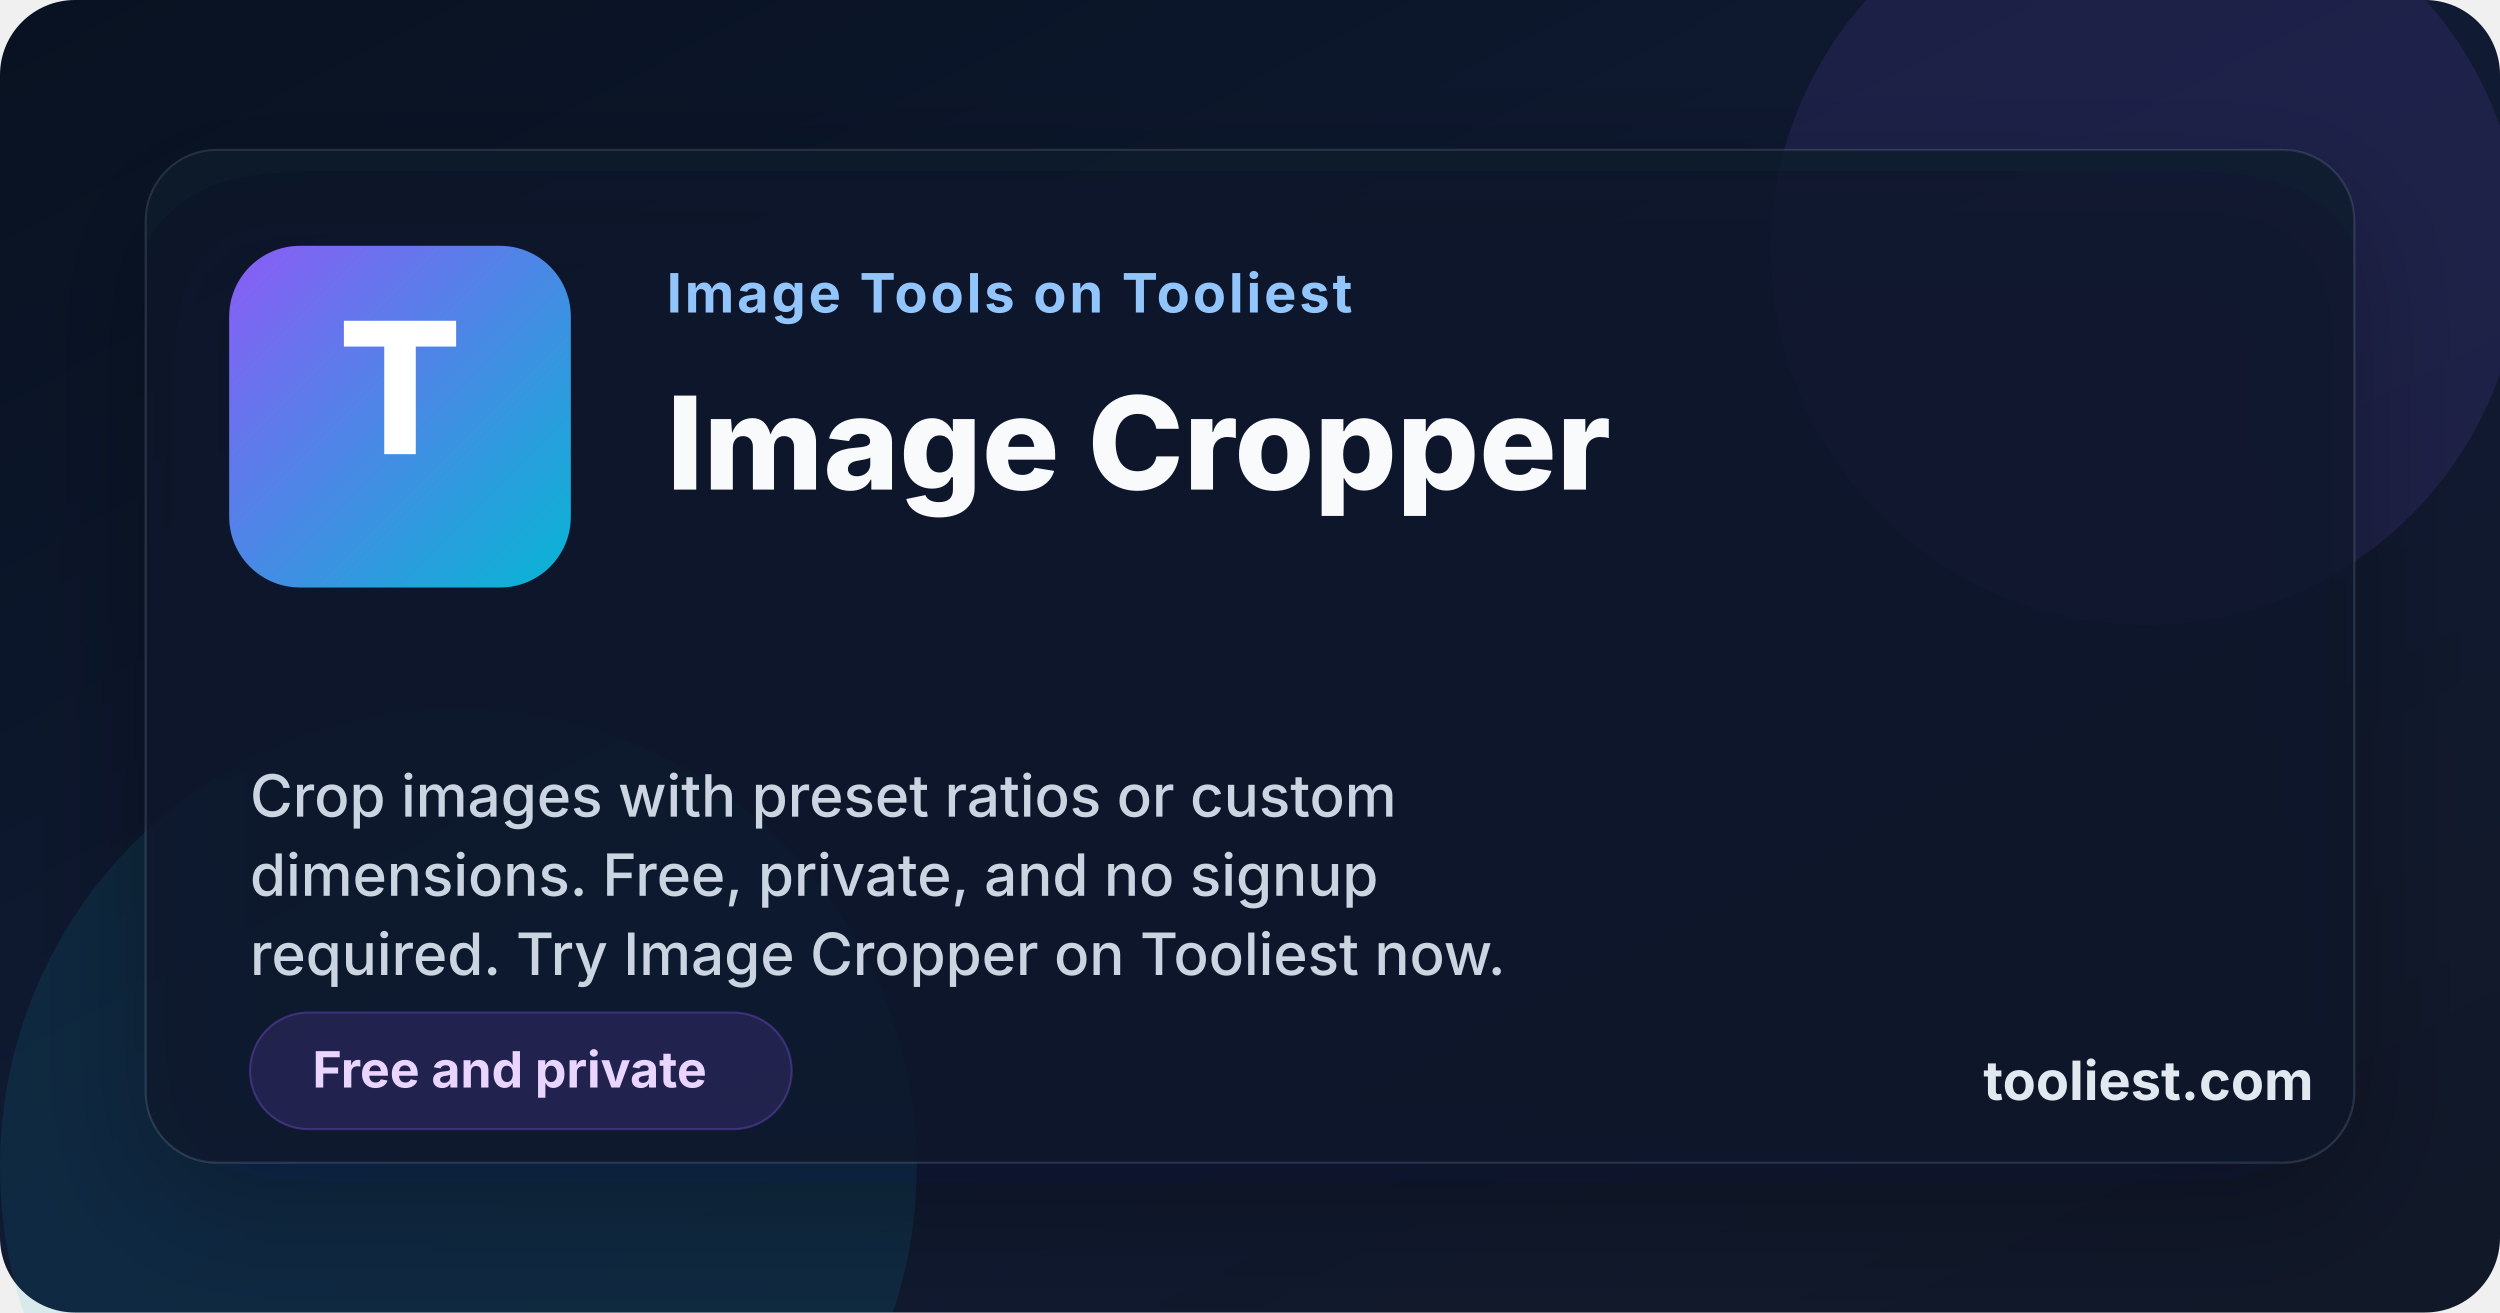
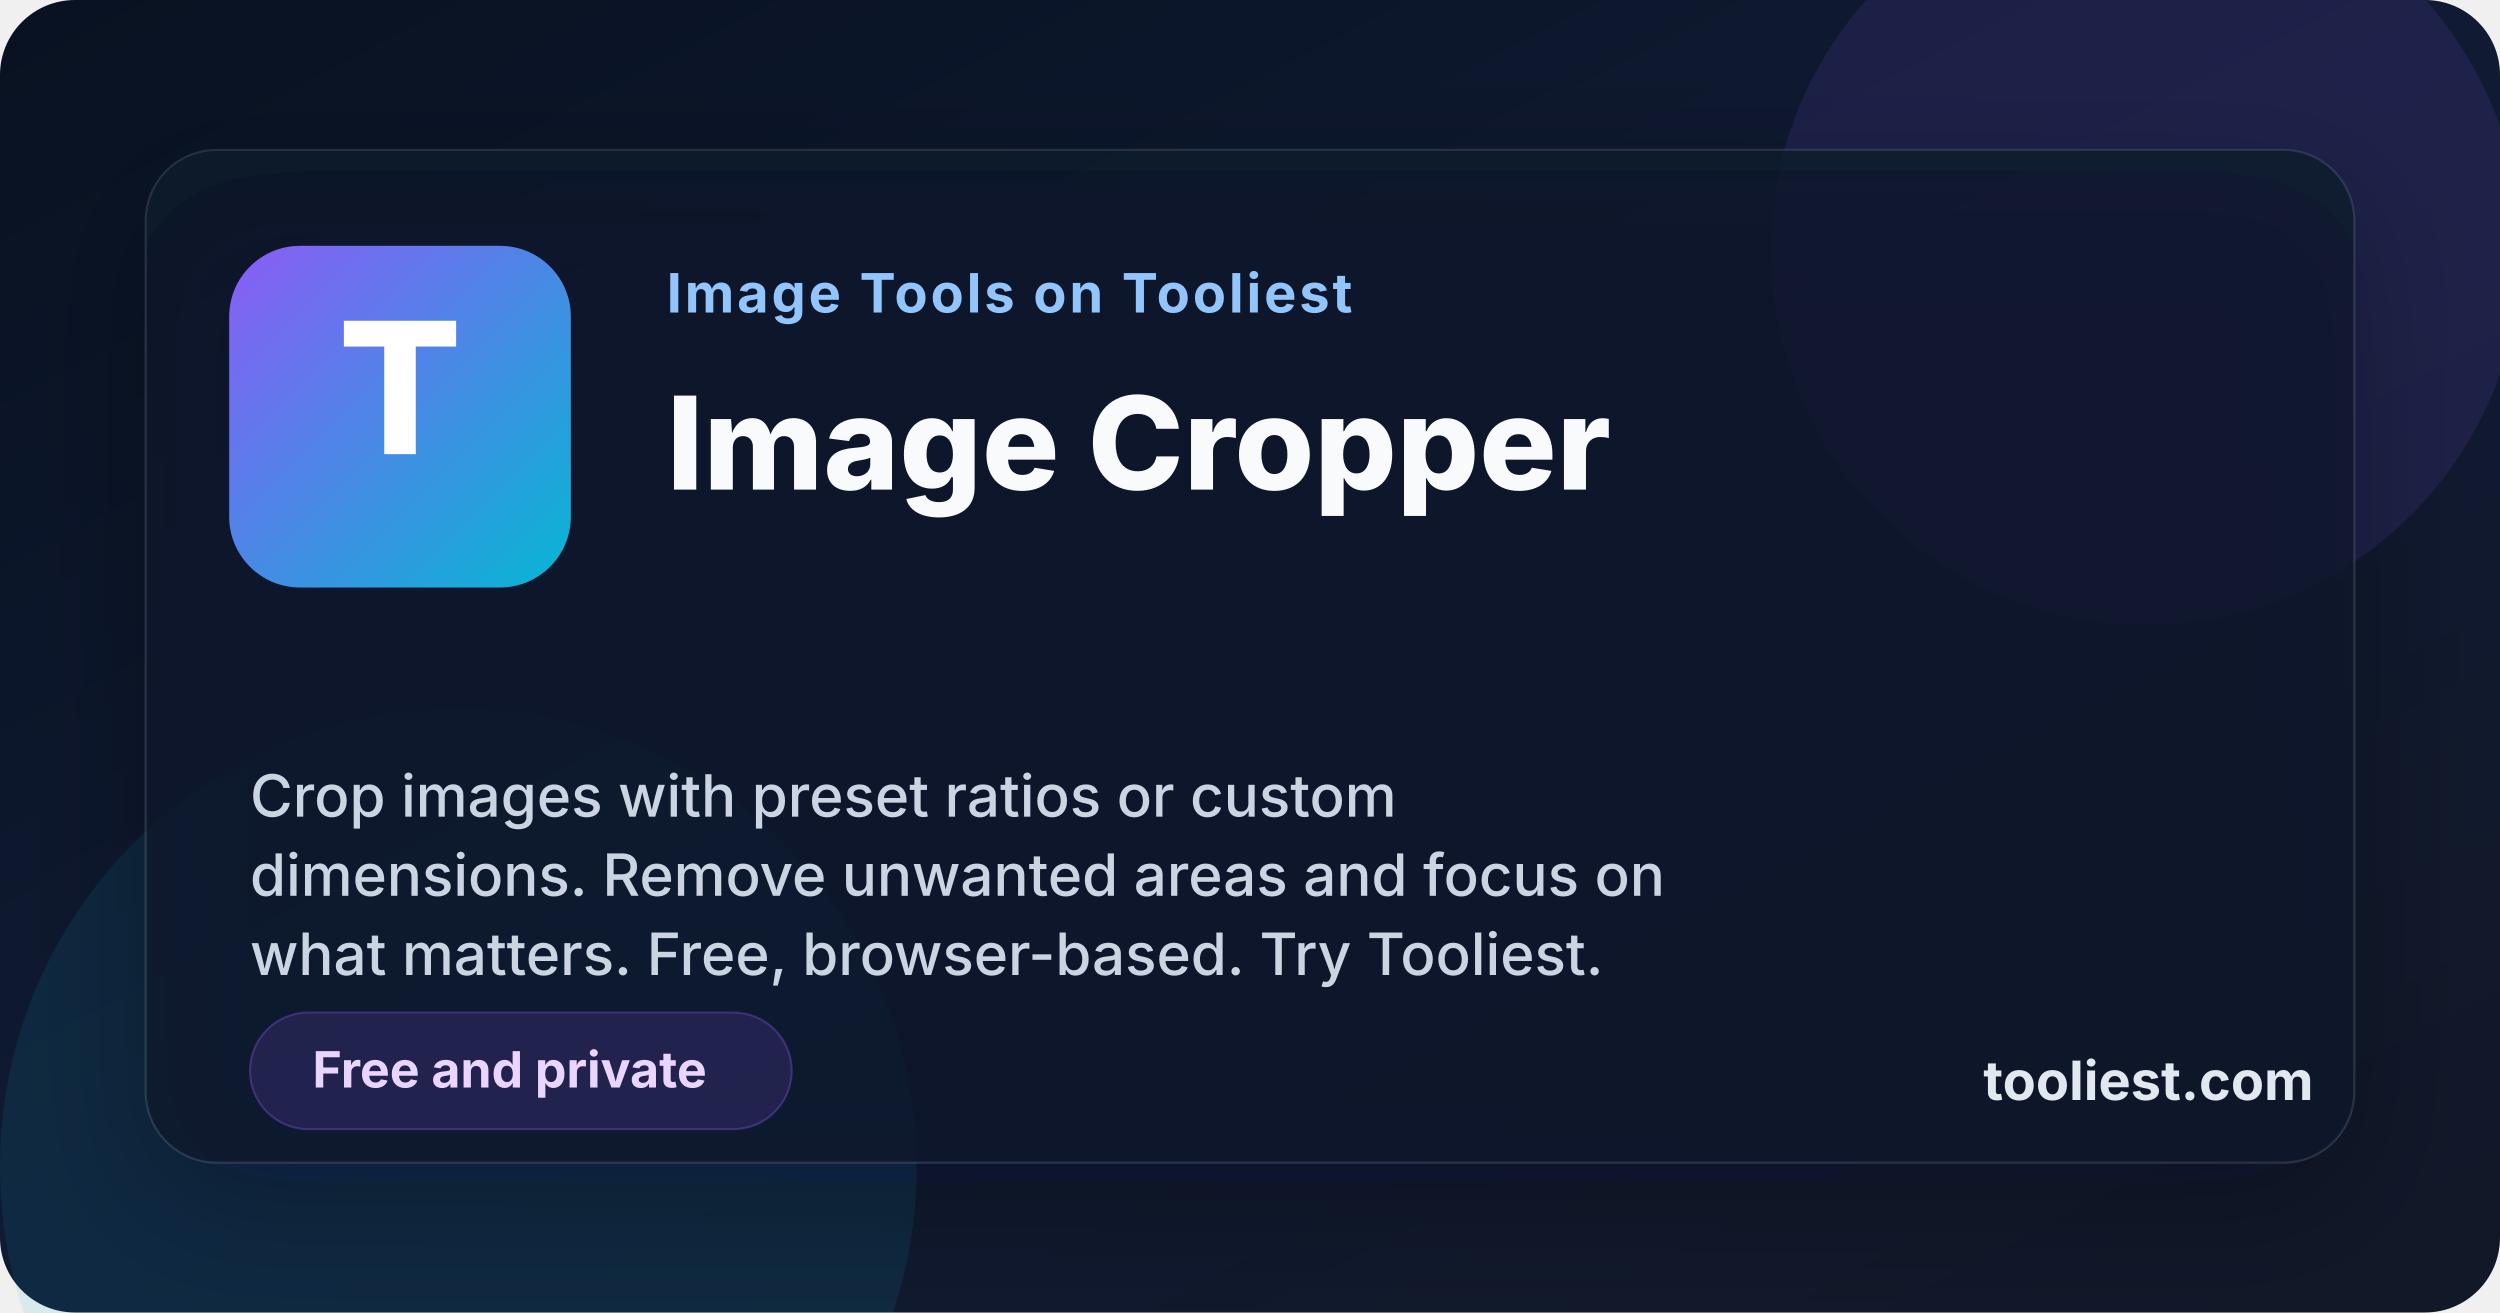
<svg xmlns="http://www.w3.org/2000/svg" width="1200" height="630" viewBox="0 0 1200 630" role="img" aria-labelledby="title desc">
  <defs>
    <linearGradient id="bg" x1="0%" x2="100%" y1="0%" y2="100%">
      <stop offset="0%" stop-color="#081221" />
      <stop offset="50%" stop-color="#101a33" />
      <stop offset="100%" stop-color="#111827" />
    </linearGradient>
    <linearGradient id="accent" x1="0%" x2="100%" y1="0%" y2="100%">
      <stop offset="0%" stop-color="#8b5cf6" />
      <stop offset="100%" stop-color="#06b6d4" />
    </linearGradient>
    <filter id="shadow" x="-20%" y="-20%" width="140%" height="140%">
      <feDropShadow dx="0" dy="20" stdDeviation="30" flood-color="#020617" flood-opacity="0.35" />
    </filter>
  </defs>
  <rect width="1200" height="630" fill="url(#bg)" rx="36" />
  <circle cx="1030" cy="120" r="180" fill="#8b5cf6" opacity="0.12" />
  <circle cx="220" cy="560" r="220" fill="#06b6d4" opacity="0.1" />
  <rect x="70" y="72" width="1060" height="486" rx="34" fill="rgba(15, 23, 42, 0.78)" stroke="rgba(148, 163, 184, 0.18)" filter="url(#shadow)" />
  <rect x="110" y="118" width="164" height="164" rx="34" fill="url(#accent)" />
  <text x="192" y="218" text-anchor="middle" font-family="Inter, Arial, sans-serif" font-size="88" font-weight="800" fill="#ffffff">T</text>
  <text x="320" y="150" font-family="Inter, Arial, sans-serif" font-size="26" font-weight="700" letter-spacing="1.4" fill="#93c5fd">Image Tools on Tooliest</text>
  <text x="320" y="235" font-family="Inter, Arial, sans-serif" font-size="62" font-weight="800" fill="#f8fafc">Image Cropper</text>
  <text x="120" y="392" font-family="Inter, Arial, sans-serif" font-size="28" font-weight="500" fill="#cbd5e1">Crop images with preset ratios or custom</text>
-   <text x="120" y="430" font-family="Inter, Arial, sans-serif" font-size="28" font-weight="500" fill="#cbd5e1">dimensions. Free, private, and no signup</text>
-   <text x="120" y="468" font-family="Inter, Arial, sans-serif" font-size="28" font-weight="500" fill="#cbd5e1">required. Try Image Cropper on Tooliest now.</text>
+   <text x="120" y="430" font-family="Inter, Arial, sans-serif" font-size="28" font-weight="500" fill="#cbd5e1">dimensions. Remove unwanted areas and focus on</text>
+   <text x="120" y="468" font-family="Inter, Arial, sans-serif" font-size="28" font-weight="500" fill="#cbd5e1">what matters. Free, browser-based. Try Tooliest.</text>
  <rect x="120" y="486" width="260" height="56" rx="28" fill="rgba(139, 92, 246, 0.16)" stroke="rgba(139, 92, 246, 0.32)" />
  <text x="150" y="522" font-family="Inter, Arial, sans-serif" font-size="24" font-weight="700" fill="#e9d5ff">Free and private</text>
  <text x="952" y="528" font-family="Inter, Arial, sans-serif" font-size="26" font-weight="700" fill="#e2e8f0">tooliest.com</text>
</svg>
